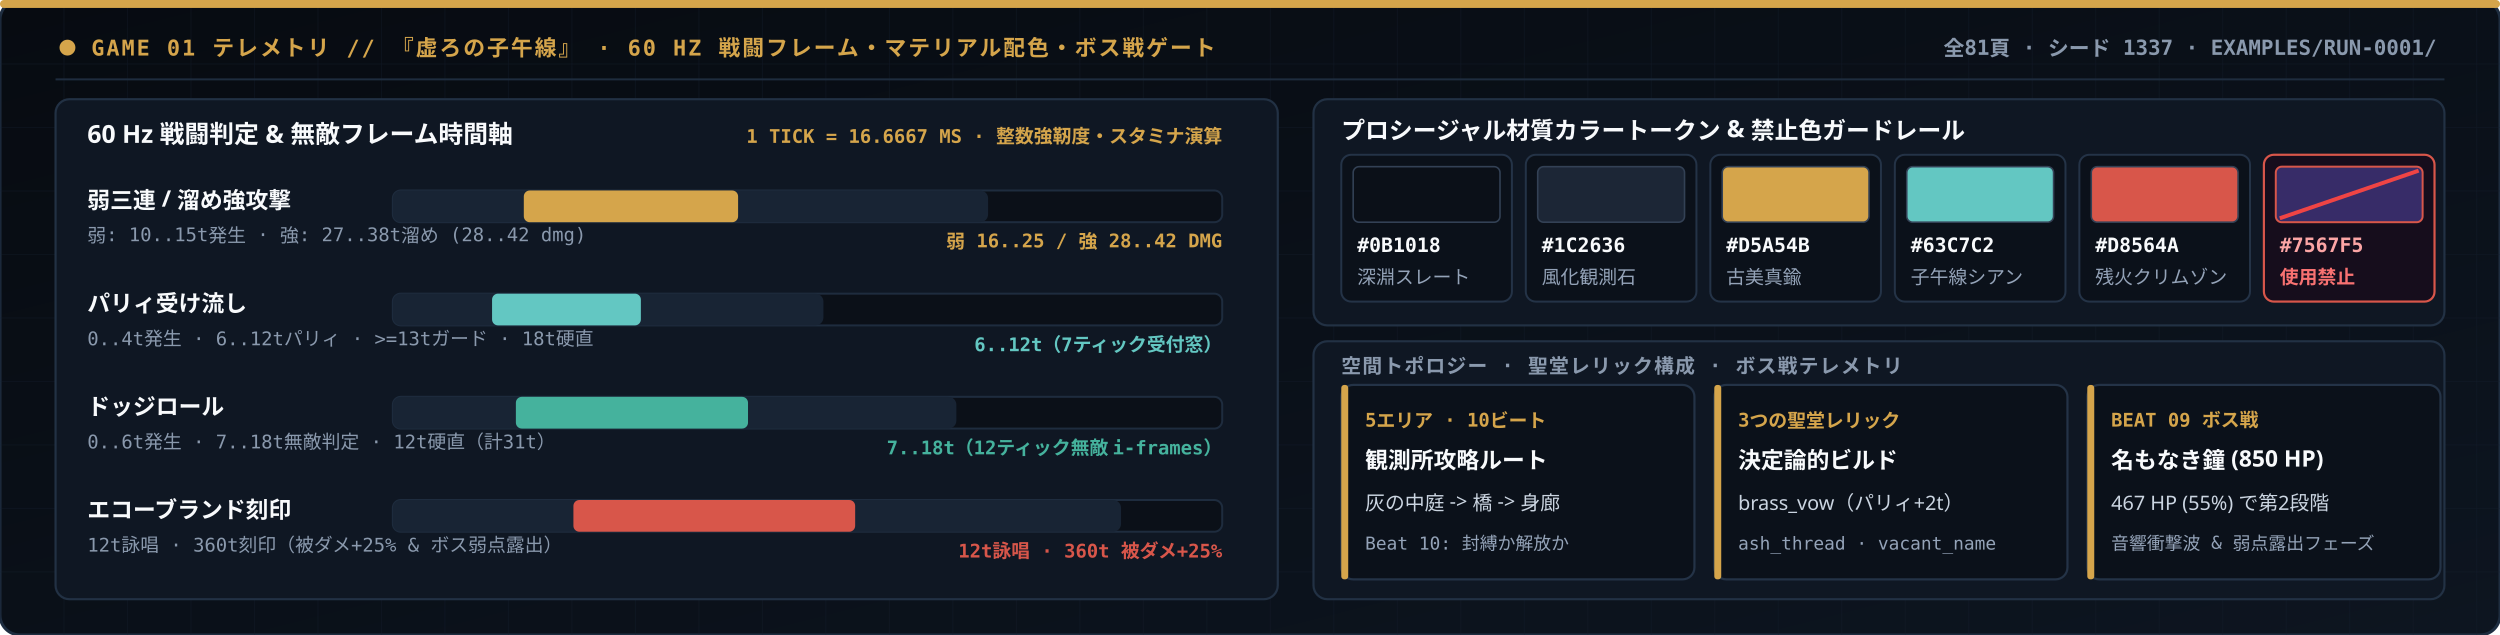
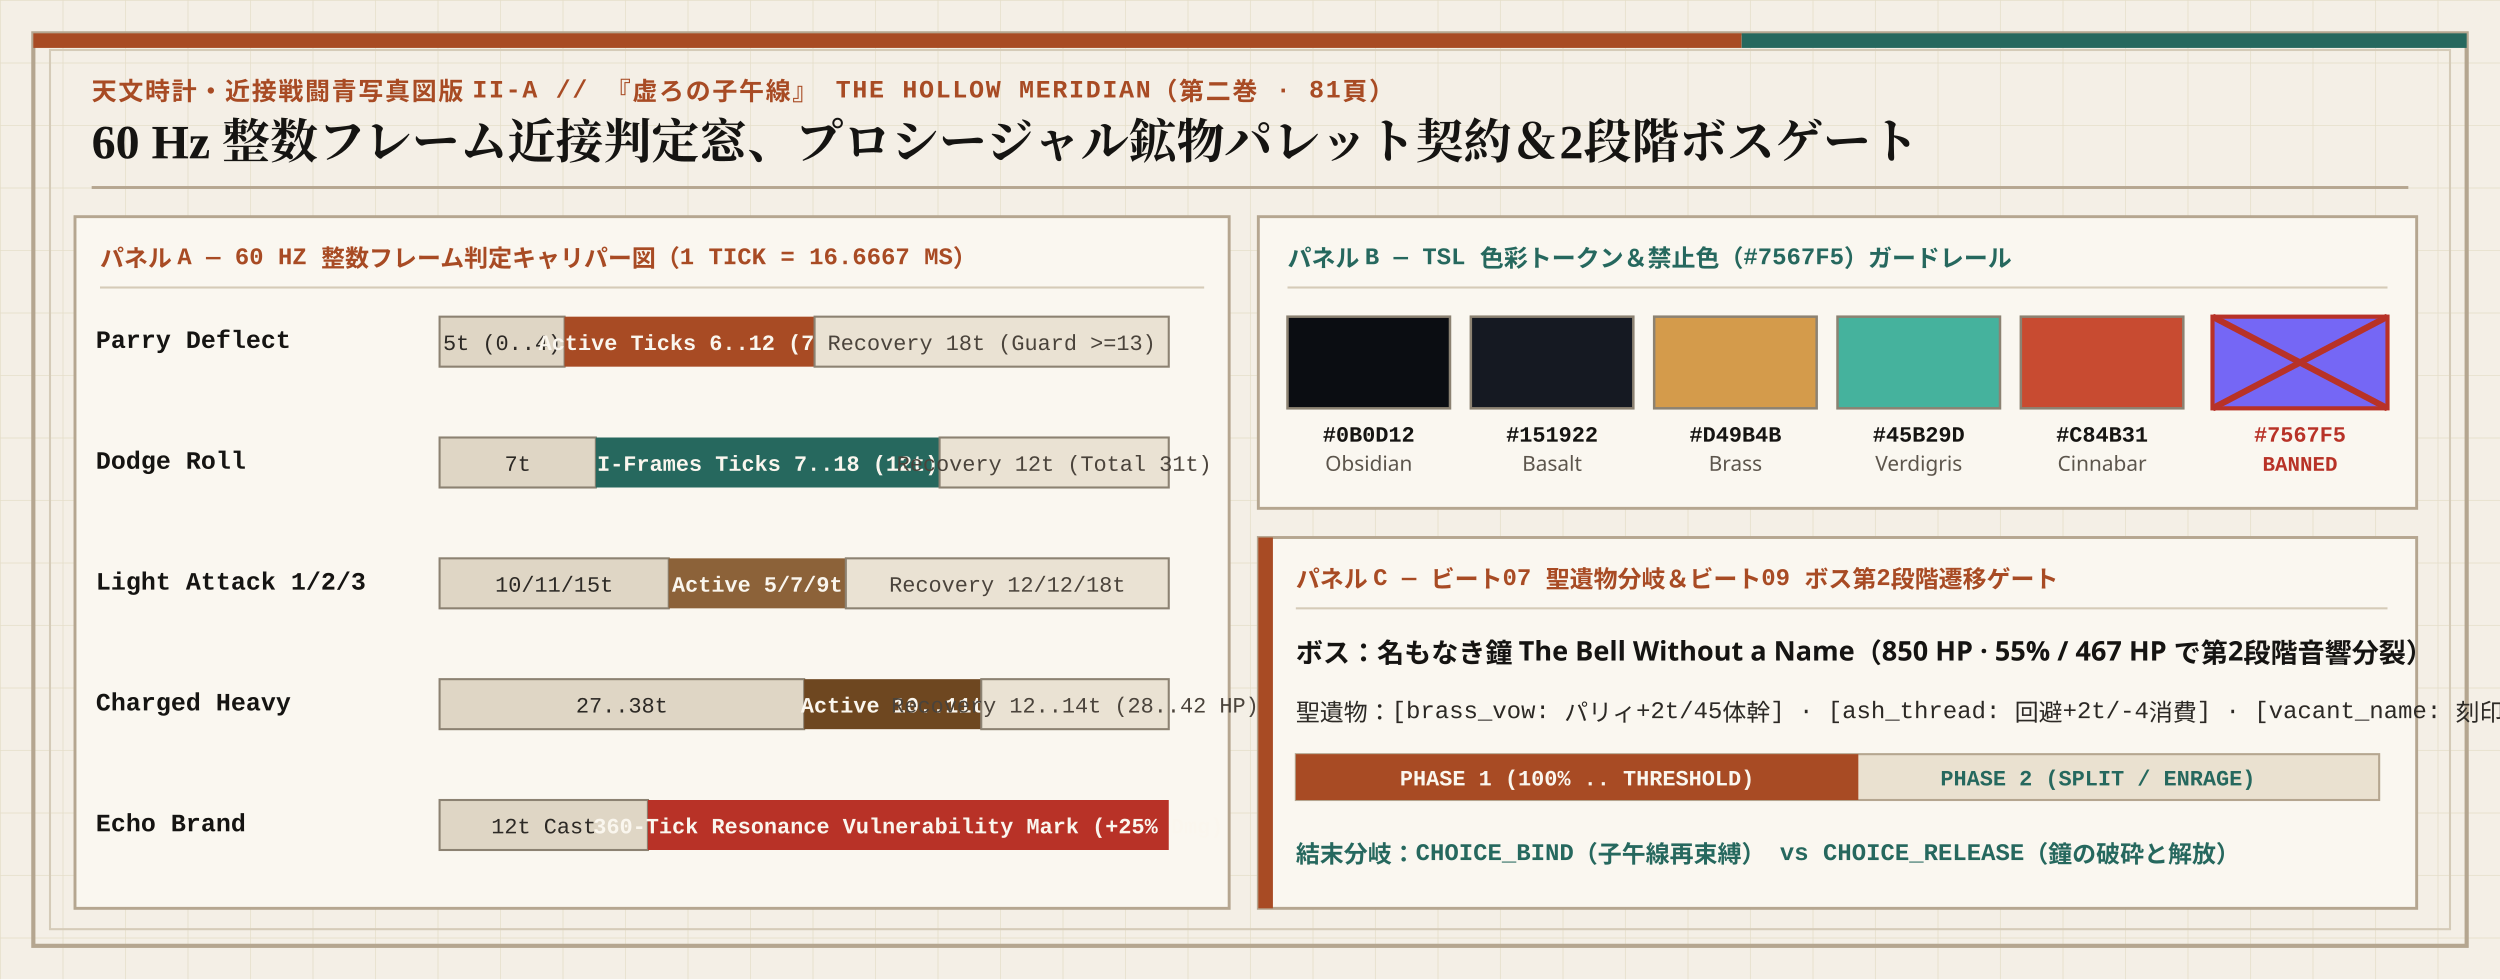
- <svg xmlns="http://www.w3.org/2000/svg" viewBox="0 0 1260 320" width="100%" role="img" aria-label="GAME 01 テレメトリ // 『虚ろの子午線』 · 60 HZ 戦闘フレーム・マテリアル配色・ボス戦ゲート">
+ <svg xmlns="http://www.w3.org/2000/svg" viewBox="0 0 1200 470" width="100%" height="100%">
  <defs>
-     <linearGradient id="telBg" x1="0%" y1="0%" x2="100%" y2="100%">
-       <stop offset="0%" stop-color="#070B11" />
-       <stop offset="100%" stop-color="#0D1520" />
-     </linearGradient>
-     <pattern id="telGrid" width="32" height="32" patternUnits="userSpaceOnUse">
-       <path d="M 32 0 L 0 0 0 32" fill="none" stroke="#142030" stroke-width="0.6" stroke-opacity="0.55" />
+     <pattern id="g-grid-1-ja" width="30" height="30" patternUnits="userSpaceOnUse">
+       <path d="M 30 0 L 0 0 0 30" fill="none" stroke="#E5DEC9" stroke-width="0.7" />
    </pattern>
  </defs>
-   <rect width="1260" height="320" rx="10" fill="url(#telBg)" stroke="#1E2D40" stroke-width="1.5" />
-   <rect width="1260" height="320" rx="10" fill="url(#telGrid)" />
-   <rect x="0" y="0" width="1260" height="4" rx="2" fill="#D5A54B" />
-   <circle cx="34" cy="24" r="4" fill="#D5A54B" />
-   <text x="46" y="28" fill="#D5A54B" font-family="'JetBrains Mono', Consolas, 'Hiragino Sans', 'Yu Gothic UI', monospace" font-size="11" font-weight="700" letter-spacing="1.0">GAME 01 テレメトリ // 『虚ろの子午線』 · 60 HZ 戦闘フレーム・マテリアル配色・ボス戦ゲート</text>
-   <text x="1228" y="28" fill="#8A99AD" font-family="'JetBrains Mono', Consolas, 'Hiragino Sans', 'Yu Gothic UI', monospace" font-size="10.5" font-weight="600" text-anchor="end">全81頁 · シード 1337 · EXAMPLES/RUN-0001/</text>
-   <line x1="28" y1="40" x2="1232" y2="40" stroke="#1E2C3E" stroke-width="1" />
-   <rect x="28" y="50" width="616" height="252" rx="7" fill="#0F1723" stroke="#223144" stroke-width="1.1" />
-   <text x="44" y="72" fill="#F8FAFC" font-family="'Hiragino Sans', 'Noto Sans JP', 'Yu Gothic UI', 'Meiryo', sans-serif" font-size="12.5" font-weight="700">60 Hz 戦闘判定 &amp; 無敵フレーム時間軸</text>
-   <text x="616" y="72" fill="#D5A54B" font-family="'JetBrains Mono', Consolas, 'Hiragino Sans', 'Yu Gothic UI', monospace" font-size="9.5" font-weight="600" text-anchor="end">1 TICK = 16.6667 MS · 整数強靭度・スタミナ演算</text>
-   <text x="44" y="105" fill="#F8FAFC" font-family="'Hiragino Sans', 'Noto Sans JP', 'Yu Gothic UI', 'Meiryo', sans-serif" font-size="11.5" font-weight="700">弱三連 / 溜め強攻撃</text>
-   <text x="44" y="122" fill="#8A99AD" font-family="'JetBrains Mono', Consolas, 'Hiragino Sans', 'Yu Gothic UI', monospace" font-size="9.5">弱: 10..15t発生 · 強: 27..38t溜め (28..42 dmg)</text>
-   <rect x="198" y="96" width="418" height="16" rx="4" fill="#0B1018" stroke="#1E2C3E" stroke-width="1" />
-   <rect x="198" y="96" width="300" height="16" rx="4" fill="#182434" />
-   <rect x="264" y="96" width="108" height="16" rx="3" fill="#D5A54B" />
-   <text x="616" y="125" fill="#D5A54B" font-family="'JetBrains Mono', Consolas, 'Hiragino Sans', 'Yu Gothic UI', monospace" font-size="9.5" font-weight="700" text-anchor="end">弱 16..25 / 強 28..42 DMG</text>
-   <text x="44" y="157" fill="#F8FAFC" font-family="'Hiragino Sans', 'Noto Sans JP', 'Yu Gothic UI', 'Meiryo', sans-serif" font-size="11.5" font-weight="700">パリィ受け流し</text>
-   <text x="44" y="174" fill="#8A99AD" font-family="'JetBrains Mono', Consolas, 'Hiragino Sans', 'Yu Gothic UI', monospace" font-size="9.5">0..4t発生 · 6..12tパリィ · &gt;=13tガード · 18t硬直</text>
-   <rect x="198" y="148" width="418" height="16" rx="4" fill="#0B1018" stroke="#1E2C3E" stroke-width="1" />
-   <rect x="198" y="148" width="217" height="16" rx="4" fill="#182434" />
-   <rect x="248" y="148" width="75" height="16" rx="3" fill="#63C7C2" />
-   <text x="616" y="177" fill="#63C7C2" font-family="'JetBrains Mono', Consolas, 'Hiragino Sans', 'Yu Gothic UI', monospace" font-size="9.5" font-weight="700" text-anchor="end">6..12t（7ティック受付窓）</text>
-   <text x="44" y="209" fill="#F8FAFC" font-family="'Hiragino Sans', 'Noto Sans JP', 'Yu Gothic UI', 'Meiryo', sans-serif" font-size="11.5" font-weight="700">ドッジロール</text>
-   <text x="44" y="226" fill="#8A99AD" font-family="'JetBrains Mono', Consolas, 'Hiragino Sans', 'Yu Gothic UI', monospace" font-size="9.5">0..6t発生 · 7..18t無敵判定 · 12t硬直（計31t）</text>
-   <rect x="198" y="200" width="418" height="16" rx="4" fill="#0B1018" stroke="#1E2C3E" stroke-width="1" />
-   <rect x="198" y="200" width="284" height="16" rx="4" fill="#182434" />
-   <rect x="260" y="200" width="117" height="16" rx="3" fill="#45B29D" />
-   <text x="616" y="229" fill="#45B29D" font-family="'JetBrains Mono', Consolas, 'Hiragino Sans', 'Yu Gothic UI', monospace" font-size="9.5" font-weight="700" text-anchor="end">7..18t（12ティック無敵 i-frames）</text>
-   <text x="44" y="261" fill="#F8FAFC" font-family="'Hiragino Sans', 'Noto Sans JP', 'Yu Gothic UI', 'Meiryo', sans-serif" font-size="11.5" font-weight="700">エコーブランド刻印</text>
-   <text x="44" y="278" fill="#8A99AD" font-family="'JetBrains Mono', Consolas, 'Hiragino Sans', 'Yu Gothic UI', monospace" font-size="9.5">12t詠唱 · 360t刻印（被ダメ+25% &amp; ボス弱点露出）</text>
-   <rect x="198" y="252" width="418" height="16" rx="4" fill="#0B1018" stroke="#1E2C3E" stroke-width="1" />
-   <rect x="198" y="252" width="367" height="16" rx="4" fill="#182434" />
-   <rect x="289" y="252" width="142" height="16" rx="3" fill="#D8564A" />
-   <text x="616" y="281" fill="#D8564A" font-family="'JetBrains Mono', Consolas, 'Hiragino Sans', 'Yu Gothic UI', monospace" font-size="9.5" font-weight="700" text-anchor="end">12t詠唱 · 360t 被ダメ+25%</text>
-   <rect x="662" y="50" width="570" height="114" rx="7" fill="#0F1723" stroke="#223144" stroke-width="1.1" />
-   <text x="676" y="70" fill="#F8FAFC" font-family="'Hiragino Sans', 'Noto Sans JP', 'Yu Gothic UI', 'Meiryo', sans-serif" font-size="12" font-weight="700">プロシージャル材質カラートークン &amp; 禁止色ガードレール</text>
-   <g transform="translate(676, 78)">
-     <rect x="0" y="0" width="86" height="74" rx="5" fill="#0B111A" stroke="#243347" stroke-width="1" />
-     <rect x="6" y="6" width="74" height="28" rx="3" fill="#0B1018" stroke="#334155" stroke-width="0.8" />
-     <text x="8" y="49" fill="#F8FAFC" font-family="'JetBrains Mono', Consolas, 'Hiragino Sans', 'Yu Gothic UI', monospace" font-size="10" font-weight="700">#0B1018</text>
-     <text x="8" y="65" fill="#94A3B8" font-family="'Hiragino Sans', 'Noto Sans JP', 'Yu Gothic UI', 'Meiryo', sans-serif" font-size="9.5">深淵スレート</text>
+   <rect width="1200" height="470" fill="#F4EFE6" />
+   <rect width="1200" height="470" fill="url(#g-grid-1-ja)" />
+   <rect x="16" y="16" width="1168" height="438" fill="none" stroke="#B5A690" stroke-width="2" />
+   <rect x="24" y="24" width="1152" height="422" fill="none" stroke="#D5CBB8" stroke-width="1" />
+   <rect x="16" y="16" width="820" height="7" fill="#A84B24" />
+   <rect x="836" y="16" width="348" height="7" fill="#26685E" />
+   <text x="44" y="48" font-family="'Consolas', 'JetBrains Mono', 'SFMono-Regular', 'Courier New', monospace" font-size="12" font-weight="700" fill="#A84B24" letter-spacing="0.8">天文時計・近接戦闘青写真図版 II-A  //  『虚ろの子午線』 THE HOLLOW MERIDIAN（第二巻 · 81頁）</text>
+   <text x="44" y="76" font-family="'Georgia', 'Times New Roman', 'Noto Serif CJK SC', 'Source Han Serif SC', 'Yu Mincho', 'Hiragino Mincho ProN', 'Batang', serif" font-size="23" font-weight="700" fill="#151412">60 Hz 整数フレーム近接判定窓、プロシージャル鉱物パレット契約＆2段階ボスゲート</text>
+   <line x1="44" y1="90" x2="1156" y2="90" stroke="#B5A690" stroke-width="1.4" />
+   <rect x="36" y="104" width="554" height="332" fill="#FAF7F0" stroke="#B5A690" stroke-width="1.4" />
+   <text x="48" y="128" font-family="'Consolas', 'JetBrains Mono', 'SFMono-Regular', 'Courier New', monospace" font-size="11.5" font-weight="700" fill="#A84B24">パネル A — 60 HZ 整数フレーム判定キャリパー図（1 TICK = 16.6667 MS）</text>
+   <line x1="48" y1="138" x2="578" y2="138" stroke="#D5CBB8" stroke-width="1" />
+   <g transform="translate(46, 152)">
+     <text x="0" y="15" font-family="'Consolas', 'JetBrains Mono', 'SFMono-Regular', 'Courier New', monospace" font-size="12" font-weight="700" fill="#151412">Parry Deflect</text>
+     <rect x="165" y="0" width="60" height="24" fill="#DFD6C5" stroke="#8C8272" stroke-width="1" />
+     <text x="195.0" y="16" text-anchor="middle" font-family="'Consolas', 'JetBrains Mono', 'SFMono-Regular', 'Courier New', monospace" font-size="10.5" fill="#2C2925">5t (0..4)</text>
+     <rect x="225" y="0" width="120" height="24" fill="#A84B24" />
+     <text x="285.0" y="16" text-anchor="middle" font-family="'Consolas', 'JetBrains Mono', 'SFMono-Regular', 'Courier New', monospace" font-size="10.5" font-weight="700" fill="#FAF6EE">Active Ticks 6..12 (7t)</text>
+     <rect x="345" y="0" width="170" height="24" fill="#EAE2D3" stroke="#8C8272" stroke-width="1" />
+     <text x="430.0" y="16" text-anchor="middle" font-family="'Consolas', 'JetBrains Mono', 'SFMono-Regular', 'Courier New', monospace" font-size="10.5" fill="#4A433B">Recovery 18t (Guard &gt;=13)</text>
  </g>
-   <g transform="translate(769, 78)">
-     <rect x="0" y="0" width="86" height="74" rx="5" fill="#0B111A" stroke="#243347" stroke-width="1" />
-     <rect x="6" y="6" width="74" height="28" rx="3" fill="#1C2636" stroke="#334155" stroke-width="0.8" />
-     <text x="8" y="49" fill="#F8FAFC" font-family="'JetBrains Mono', Consolas, 'Hiragino Sans', 'Yu Gothic UI', monospace" font-size="10" font-weight="700">#1C2636</text>
-     <text x="8" y="65" fill="#94A3B8" font-family="'Hiragino Sans', 'Noto Sans JP', 'Yu Gothic UI', 'Meiryo', sans-serif" font-size="9.5">風化観測石</text>
+   <g transform="translate(46, 210)">
+     <text x="0" y="15" font-family="'Consolas', 'JetBrains Mono', 'SFMono-Regular', 'Courier New', monospace" font-size="12" font-weight="700" fill="#151412">Dodge Roll</text>
+     <rect x="165" y="0" width="75" height="24" fill="#DFD6C5" stroke="#8C8272" stroke-width="1" />
+     <text x="202.5" y="16" text-anchor="middle" font-family="'Consolas', 'JetBrains Mono', 'SFMono-Regular', 'Courier New', monospace" font-size="10.5" fill="#2C2925">7t</text>
+     <rect x="240" y="0" width="165" height="24" fill="#26685E" />
+     <text x="322.5" y="16" text-anchor="middle" font-family="'Consolas', 'JetBrains Mono', 'SFMono-Regular', 'Courier New', monospace" font-size="10.5" font-weight="700" fill="#FAF6EE">I-Frames Ticks 7..18 (12t)</text>
+     <rect x="405" y="0" width="110" height="24" fill="#EAE2D3" stroke="#8C8272" stroke-width="1" />
+     <text x="460.0" y="16" text-anchor="middle" font-family="'Consolas', 'JetBrains Mono', 'SFMono-Regular', 'Courier New', monospace" font-size="10.5" fill="#4A433B">Recovery 12t (Total 31t)</text>
  </g>
-   <g transform="translate(862, 78)">
-     <rect x="0" y="0" width="86" height="74" rx="5" fill="#0B111A" stroke="#243347" stroke-width="1" />
-     <rect x="6" y="6" width="74" height="28" rx="3" fill="#D5A54B" stroke="#334155" stroke-width="0.8" />
-     <text x="8" y="49" fill="#F8FAFC" font-family="'JetBrains Mono', Consolas, 'Hiragino Sans', 'Yu Gothic UI', monospace" font-size="10" font-weight="700">#D5A54B</text>
-     <text x="8" y="65" fill="#94A3B8" font-family="'Hiragino Sans', 'Noto Sans JP', 'Yu Gothic UI', 'Meiryo', sans-serif" font-size="9.5">古美真鍮</text>
+   <g transform="translate(46, 268)">
+     <text x="0" y="15" font-family="'Consolas', 'JetBrains Mono', 'SFMono-Regular', 'Courier New', monospace" font-size="12" font-weight="700" fill="#151412">Light Attack 1/2/3</text>
+     <rect x="165" y="0" width="110" height="24" fill="#DFD6C5" stroke="#8C8272" stroke-width="1" />
+     <text x="220.0" y="16" text-anchor="middle" font-family="'Consolas', 'JetBrains Mono', 'SFMono-Regular', 'Courier New', monospace" font-size="10.5" fill="#2C2925">10/11/15t</text>
+     <rect x="275" y="0" width="85" height="24" fill="#8C6239" />
+     <text x="317.5" y="16" text-anchor="middle" font-family="'Consolas', 'JetBrains Mono', 'SFMono-Regular', 'Courier New', monospace" font-size="10.5" font-weight="700" fill="#FAF6EE">Active 5/7/9t</text>
+     <rect x="360" y="0" width="155" height="24" fill="#EAE2D3" stroke="#8C8272" stroke-width="1" />
+     <text x="437.5" y="16" text-anchor="middle" font-family="'Consolas', 'JetBrains Mono', 'SFMono-Regular', 'Courier New', monospace" font-size="10.5" fill="#4A433B">Recovery 12/12/18t</text>
  </g>
-   <g transform="translate(955, 78)">
-     <rect x="0" y="0" width="86" height="74" rx="5" fill="#0B111A" stroke="#243347" stroke-width="1" />
-     <rect x="6" y="6" width="74" height="28" rx="3" fill="#63C7C2" stroke="#334155" stroke-width="0.8" />
-     <text x="8" y="49" fill="#F8FAFC" font-family="'JetBrains Mono', Consolas, 'Hiragino Sans', 'Yu Gothic UI', monospace" font-size="10" font-weight="700">#63C7C2</text>
-     <text x="8" y="65" fill="#94A3B8" font-family="'Hiragino Sans', 'Noto Sans JP', 'Yu Gothic UI', 'Meiryo', sans-serif" font-size="9.5">子午線シアン</text>
+   <g transform="translate(46, 326)">
+     <text x="0" y="15" font-family="'Consolas', 'JetBrains Mono', 'SFMono-Regular', 'Courier New', monospace" font-size="12" font-weight="700" fill="#151412">Charged Heavy</text>
+     <rect x="165" y="0" width="175" height="24" fill="#DFD6C5" stroke="#8C8272" stroke-width="1" />
+     <text x="252.5" y="16" text-anchor="middle" font-family="'Consolas', 'JetBrains Mono', 'SFMono-Regular', 'Courier New', monospace" font-size="10.5" fill="#2C2925">27..38t</text>
+     <rect x="340" y="0" width="85" height="24" fill="#6E4720" />
+     <text x="382.5" y="16" text-anchor="middle" font-family="'Consolas', 'JetBrains Mono', 'SFMono-Regular', 'Courier New', monospace" font-size="10.5" font-weight="700" fill="#FAF6EE">Active 10..11t</text>
+     <rect x="425" y="0" width="90" height="24" fill="#EAE2D3" stroke="#8C8272" stroke-width="1" />
+     <text x="470.0" y="16" text-anchor="middle" font-family="'Consolas', 'JetBrains Mono', 'SFMono-Regular', 'Courier New', monospace" font-size="10.5" fill="#4A433B">Recovery 12..14t (28..42 HP)</text>
  </g>
-   <g transform="translate(1048, 78)">
-     <rect x="0" y="0" width="86" height="74" rx="5" fill="#0B111A" stroke="#243347" stroke-width="1" />
-     <rect x="6" y="6" width="74" height="28" rx="3" fill="#D8564A" stroke="#334155" stroke-width="0.8" />
-     <text x="8" y="49" fill="#F8FAFC" font-family="'JetBrains Mono', Consolas, 'Hiragino Sans', 'Yu Gothic UI', monospace" font-size="10" font-weight="700">#D8564A</text>
-     <text x="8" y="65" fill="#94A3B8" font-family="'Hiragino Sans', 'Noto Sans JP', 'Yu Gothic UI', 'Meiryo', sans-serif" font-size="9.5">残火クリムゾン</text>
+   <g transform="translate(46, 384)">
+     <text x="0" y="15" font-family="'Consolas', 'JetBrains Mono', 'SFMono-Regular', 'Courier New', monospace" font-size="12" font-weight="700" fill="#151412">Echo Brand</text>
+     <rect x="165" y="0" width="100" height="24" fill="#DFD6C5" stroke="#8C8272" stroke-width="1" />
+     <text x="215.0" y="16" text-anchor="middle" font-family="'Consolas', 'JetBrains Mono', 'SFMono-Regular', 'Courier New', monospace" font-size="10.5" fill="#2C2925">12t Cast</text>
+     <rect x="265" y="0" width="250" height="24" fill="#B83227" />
+     <text x="390.0" y="16" text-anchor="middle" font-family="'Consolas', 'JetBrains Mono', 'SFMono-Regular', 'Courier New', monospace" font-size="10.5" font-weight="700" fill="#FAF6EE">360-Tick Resonance Vulnerability Mark (+25% Dmg)</text>
  </g>
-   <g transform="translate(1141, 78)">
-     <rect x="0" y="0" width="86" height="74" rx="5" fill="#160D1C" stroke="#D8564A" stroke-width="1.1" />
-     <rect x="6" y="6" width="74" height="28" rx="3" fill="#7567F5" fill-opacity="0.35" stroke="#D8564A" stroke-width="1" />
-     <line x1="8" y1="32" x2="78" y2="8" stroke="#EF4444" stroke-width="2" />
-     <text x="8" y="49" fill="#FCA5A5" font-family="'JetBrains Mono', Consolas, 'Hiragino Sans', 'Yu Gothic UI', monospace" font-size="10" font-weight="700">#7567F5</text>
-     <text x="8" y="65" fill="#F87171" font-family="'Hiragino Sans', 'Noto Sans JP', 'Yu Gothic UI', 'Meiryo', sans-serif" font-size="9.5" font-weight="700">使用禁止</text>
+   <rect x="604" y="104" width="556" height="140" fill="#FAF7F0" stroke="#B5A690" stroke-width="1.4" />
+   <text x="618" y="128" font-family="'Consolas', 'JetBrains Mono', 'SFMono-Regular', 'Courier New', monospace" font-size="11.5" font-weight="700" fill="#26685E">パネル B — TSL 色彩トークン＆禁止色（#7567F5）ガードレール</text>
+   <line x1="618" y1="138" x2="1146" y2="138" stroke="#D5CBB8" stroke-width="1" />
+   <g transform="translate(618, 152)">
+     <rect width="78" height="44" fill="#0B0D12" stroke="#8C8272" stroke-width="1.2" />
+     <text x="39" y="60" text-anchor="middle" font-family="'Consolas', 'JetBrains Mono', 'SFMono-Regular', 'Courier New', monospace" font-size="10.5" font-weight="700" fill="#151412">#0B0D12</text>
+     <text x="39" y="74" text-anchor="middle" font-family="'Segoe UI', -apple-system, 'PingFang SC', 'Microsoft YaHei', 'Hiragino Sans', 'Yu Gothic', 'Malgun Gothic', sans-serif" font-size="10" fill="#5C554C">Obsidian</text>
  </g>
-   <rect x="662" y="172" width="570" height="130" rx="7" fill="#0F1723" stroke="#223144" stroke-width="1.1" />
-   <text x="676" y="188" fill="#8A99AD" font-family="'JetBrains Mono', Consolas, 'Hiragino Sans', 'Yu Gothic UI', monospace" font-size="10" font-weight="700" letter-spacing="0.6">空間トポロジー · 聖堂レリック構成 · ボス戦テレメトリ</text>
-   <g transform="translate(676, 194)">
-     <rect x="0" y="0" width="178" height="98" rx="6" fill="#0B111A" stroke="#243347" stroke-width="1.1" />
-     <rect x="0" y="0" width="3.5" height="98" rx="1.5" fill="#D5A54B" />
-     <text x="12" y="21" fill="#D5A54B" font-family="'JetBrains Mono', Consolas, 'Hiragino Sans', 'Yu Gothic UI', monospace" font-size="9.5" font-weight="700">5エリア · 10ビート</text>
-     <text x="12" y="42" fill="#F8FAFC" font-family="'Hiragino Sans', 'Noto Sans JP', 'Yu Gothic UI', 'Meiryo', sans-serif" font-size="11.5" font-weight="700">観測所攻略ルート</text>
-     <text x="12" y="63" fill="#CBD5E1" font-family="'Hiragino Sans', 'Noto Sans JP', 'Yu Gothic UI', 'Meiryo', sans-serif" font-size="10">灰の中庭 -&gt; 橋 -&gt; 身廊</text>
-     <text x="12" y="83" fill="#94A3B8" font-family="'JetBrains Mono', Consolas, 'Hiragino Sans', 'Yu Gothic UI', monospace" font-size="9">Beat 10: 封縛か解放か</text>
+   <g transform="translate(706, 152)">
+     <rect width="78" height="44" fill="#151922" stroke="#8C8272" stroke-width="1.2" />
+     <text x="39" y="60" text-anchor="middle" font-family="'Consolas', 'JetBrains Mono', 'SFMono-Regular', 'Courier New', monospace" font-size="10.5" font-weight="700" fill="#151412">#151922</text>
+     <text x="39" y="74" text-anchor="middle" font-family="'Segoe UI', -apple-system, 'PingFang SC', 'Microsoft YaHei', 'Hiragino Sans', 'Yu Gothic', 'Malgun Gothic', sans-serif" font-size="10" fill="#5C554C">Basalt</text>
  </g>
-   <g transform="translate(864, 194)">
-     <rect x="0" y="0" width="178" height="98" rx="6" fill="#0B111A" stroke="#243347" stroke-width="1.1" />
-     <rect x="0" y="0" width="3.5" height="98" rx="1.5" fill="#D5A54B" />
-     <text x="12" y="21" fill="#D5A54B" font-family="'JetBrains Mono', Consolas, 'Hiragino Sans', 'Yu Gothic UI', monospace" font-size="9.5" font-weight="700">3つの聖堂レリック</text>
-     <text x="12" y="42" fill="#F8FAFC" font-family="'Hiragino Sans', 'Noto Sans JP', 'Yu Gothic UI', 'Meiryo', sans-serif" font-size="11.5" font-weight="700">決定論的ビルド</text>
-     <text x="12" y="63" fill="#CBD5E1" font-family="'Hiragino Sans', 'Noto Sans JP', 'Yu Gothic UI', 'Meiryo', sans-serif" font-size="10">brass_vow（パリィ+2t）</text>
-     <text x="12" y="83" fill="#94A3B8" font-family="'JetBrains Mono', Consolas, 'Hiragino Sans', 'Yu Gothic UI', monospace" font-size="9">ash_thread · vacant_name</text>
+   <g transform="translate(794, 152)">
+     <rect width="78" height="44" fill="#D49B4B" stroke="#8C8272" stroke-width="1.2" />
+     <text x="39" y="60" text-anchor="middle" font-family="'Consolas', 'JetBrains Mono', 'SFMono-Regular', 'Courier New', monospace" font-size="10.5" font-weight="700" fill="#151412">#D49B4B</text>
+     <text x="39" y="74" text-anchor="middle" font-family="'Segoe UI', -apple-system, 'PingFang SC', 'Microsoft YaHei', 'Hiragino Sans', 'Yu Gothic', 'Malgun Gothic', sans-serif" font-size="10" fill="#5C554C">Brass</text>
  </g>
-   <g transform="translate(1052, 194)">
-     <rect x="0" y="0" width="178" height="98" rx="6" fill="#0B111A" stroke="#243347" stroke-width="1.1" />
-     <rect x="0" y="0" width="3.5" height="98" rx="1.5" fill="#D5A54B" />
-     <text x="12" y="21" fill="#D5A54B" font-family="'JetBrains Mono', Consolas, 'Hiragino Sans', 'Yu Gothic UI', monospace" font-size="9.5" font-weight="700">BEAT 09 ボス戦</text>
-     <text x="12" y="42" fill="#F8FAFC" font-family="'Hiragino Sans', 'Noto Sans JP', 'Yu Gothic UI', 'Meiryo', sans-serif" font-size="11.5" font-weight="700">名もなき鐘 (850 HP)</text>
-     <text x="12" y="63" fill="#CBD5E1" font-family="'Hiragino Sans', 'Noto Sans JP', 'Yu Gothic UI', 'Meiryo', sans-serif" font-size="10">467 HP (55%) で第2段階</text>
-     <text x="12" y="83" fill="#94A3B8" font-family="'JetBrains Mono', Consolas, 'Hiragino Sans', 'Yu Gothic UI', monospace" font-size="9">音響衝撃波 &amp; 弱点露出フェーズ</text>
+   <g transform="translate(882, 152)">
+     <rect width="78" height="44" fill="#45B29D" stroke="#8C8272" stroke-width="1.2" />
+     <text x="39" y="60" text-anchor="middle" font-family="'Consolas', 'JetBrains Mono', 'SFMono-Regular', 'Courier New', monospace" font-size="10.5" font-weight="700" fill="#151412">#45B29D</text>
+     <text x="39" y="74" text-anchor="middle" font-family="'Segoe UI', -apple-system, 'PingFang SC', 'Microsoft YaHei', 'Hiragino Sans', 'Yu Gothic', 'Malgun Gothic', sans-serif" font-size="10" fill="#5C554C">Verdigris</text>
  </g>
+   <g transform="translate(970, 152)">
+     <rect width="78" height="44" fill="#C84B31" stroke="#8C8272" stroke-width="1.2" />
+     <text x="39" y="60" text-anchor="middle" font-family="'Consolas', 'JetBrains Mono', 'SFMono-Regular', 'Courier New', monospace" font-size="10.5" font-weight="700" fill="#151412">#C84B31</text>
+     <text x="39" y="74" text-anchor="middle" font-family="'Segoe UI', -apple-system, 'PingFang SC', 'Microsoft YaHei', 'Hiragino Sans', 'Yu Gothic', 'Malgun Gothic', sans-serif" font-size="10" fill="#5C554C">Cinnabar</text>
+   </g>
+   <g transform="translate(1062, 152)">
+     <rect width="84" height="44" fill="#7567F5" stroke="#B83227" stroke-width="2" />
+     <line x1="0" y1="0" x2="84" y2="44" stroke="#B83227" stroke-width="3" />
+     <line x1="84" y1="0" x2="0" y2="44" stroke="#B83227" stroke-width="3" />
+     <text x="42" y="60" text-anchor="middle" font-family="'Consolas', 'JetBrains Mono', 'SFMono-Regular', 'Courier New', monospace" font-size="10.5" font-weight="700" fill="#B83227">#7567F5</text>
+     <text x="42" y="74" text-anchor="middle" font-family="'Consolas', 'JetBrains Mono', 'SFMono-Regular', 'Courier New', monospace" font-size="10" font-weight="700" fill="#B83227">BANNED</text>
+   </g>
+   <rect x="604" y="258" width="556" height="178" fill="#FAF7F0" stroke="#B5A690" stroke-width="1.4" />
+   <rect x="604" y="258" width="7" height="178" fill="#A84B24" />
+   <text x="622" y="282" font-family="'Consolas', 'JetBrains Mono', 'SFMono-Regular', 'Courier New', monospace" font-size="11.5" font-weight="700" fill="#A84B24">パネル C — ビート07 聖遺物分岐＆ビート09 ボス第2段階遷移ゲート</text>
+   <line x1="622" y1="292" x2="1146" y2="292" stroke="#D5CBB8" stroke-width="1" />
+   <text x="622" y="318" font-family="'Segoe UI', -apple-system, 'PingFang SC', 'Microsoft YaHei', 'Hiragino Sans', 'Yu Gothic', 'Malgun Gothic', sans-serif" font-size="13" font-weight="700" fill="#151412">ボス：名もなき鐘 The Bell Without a Name（850 HP · 55% / 467 HP で第2段階音響分裂）</text>
+   <text x="622" y="346" font-family="'Consolas', 'JetBrains Mono', 'SFMono-Regular', 'Courier New', monospace" font-size="11.5" fill="#2C2925">聖遺物：[brass_vow: パリィ+2t/45体幹] · [ash_thread: 回避+2t/-4消費] · [vacant_name: 刻印540t/60共鳴]</text>
+   <rect x="622" y="362" width="520" height="22" fill="#EAE1D0" stroke="#B5A690" stroke-width="1" />
+   <rect x="622" y="362" width="270" height="22" fill="#A84B24" />
+   <text x="757" y="377" text-anchor="middle" font-family="'Consolas', 'JetBrains Mono', 'SFMono-Regular', 'Courier New', monospace" font-size="10.5" font-weight="700" fill="#FAF6EE">PHASE 1 (100% .. THRESHOLD)</text>
+   <text x="1007" y="377" text-anchor="middle" font-family="'Consolas', 'JetBrains Mono', 'SFMono-Regular', 'Courier New', monospace" font-size="10.5" font-weight="700" fill="#26685E">PHASE 2 (SPLIT / ENRAGE)</text>
+   <text x="622" y="414" font-family="'Consolas', 'JetBrains Mono', 'SFMono-Regular', 'Courier New', monospace" font-size="11.5" font-weight="700" fill="#26685E">結末分岐：CHOICE_BIND（子午線再束縛）  vs  CHOICE_RELEASE（鐘の破砕と解放）</text>
</svg>
